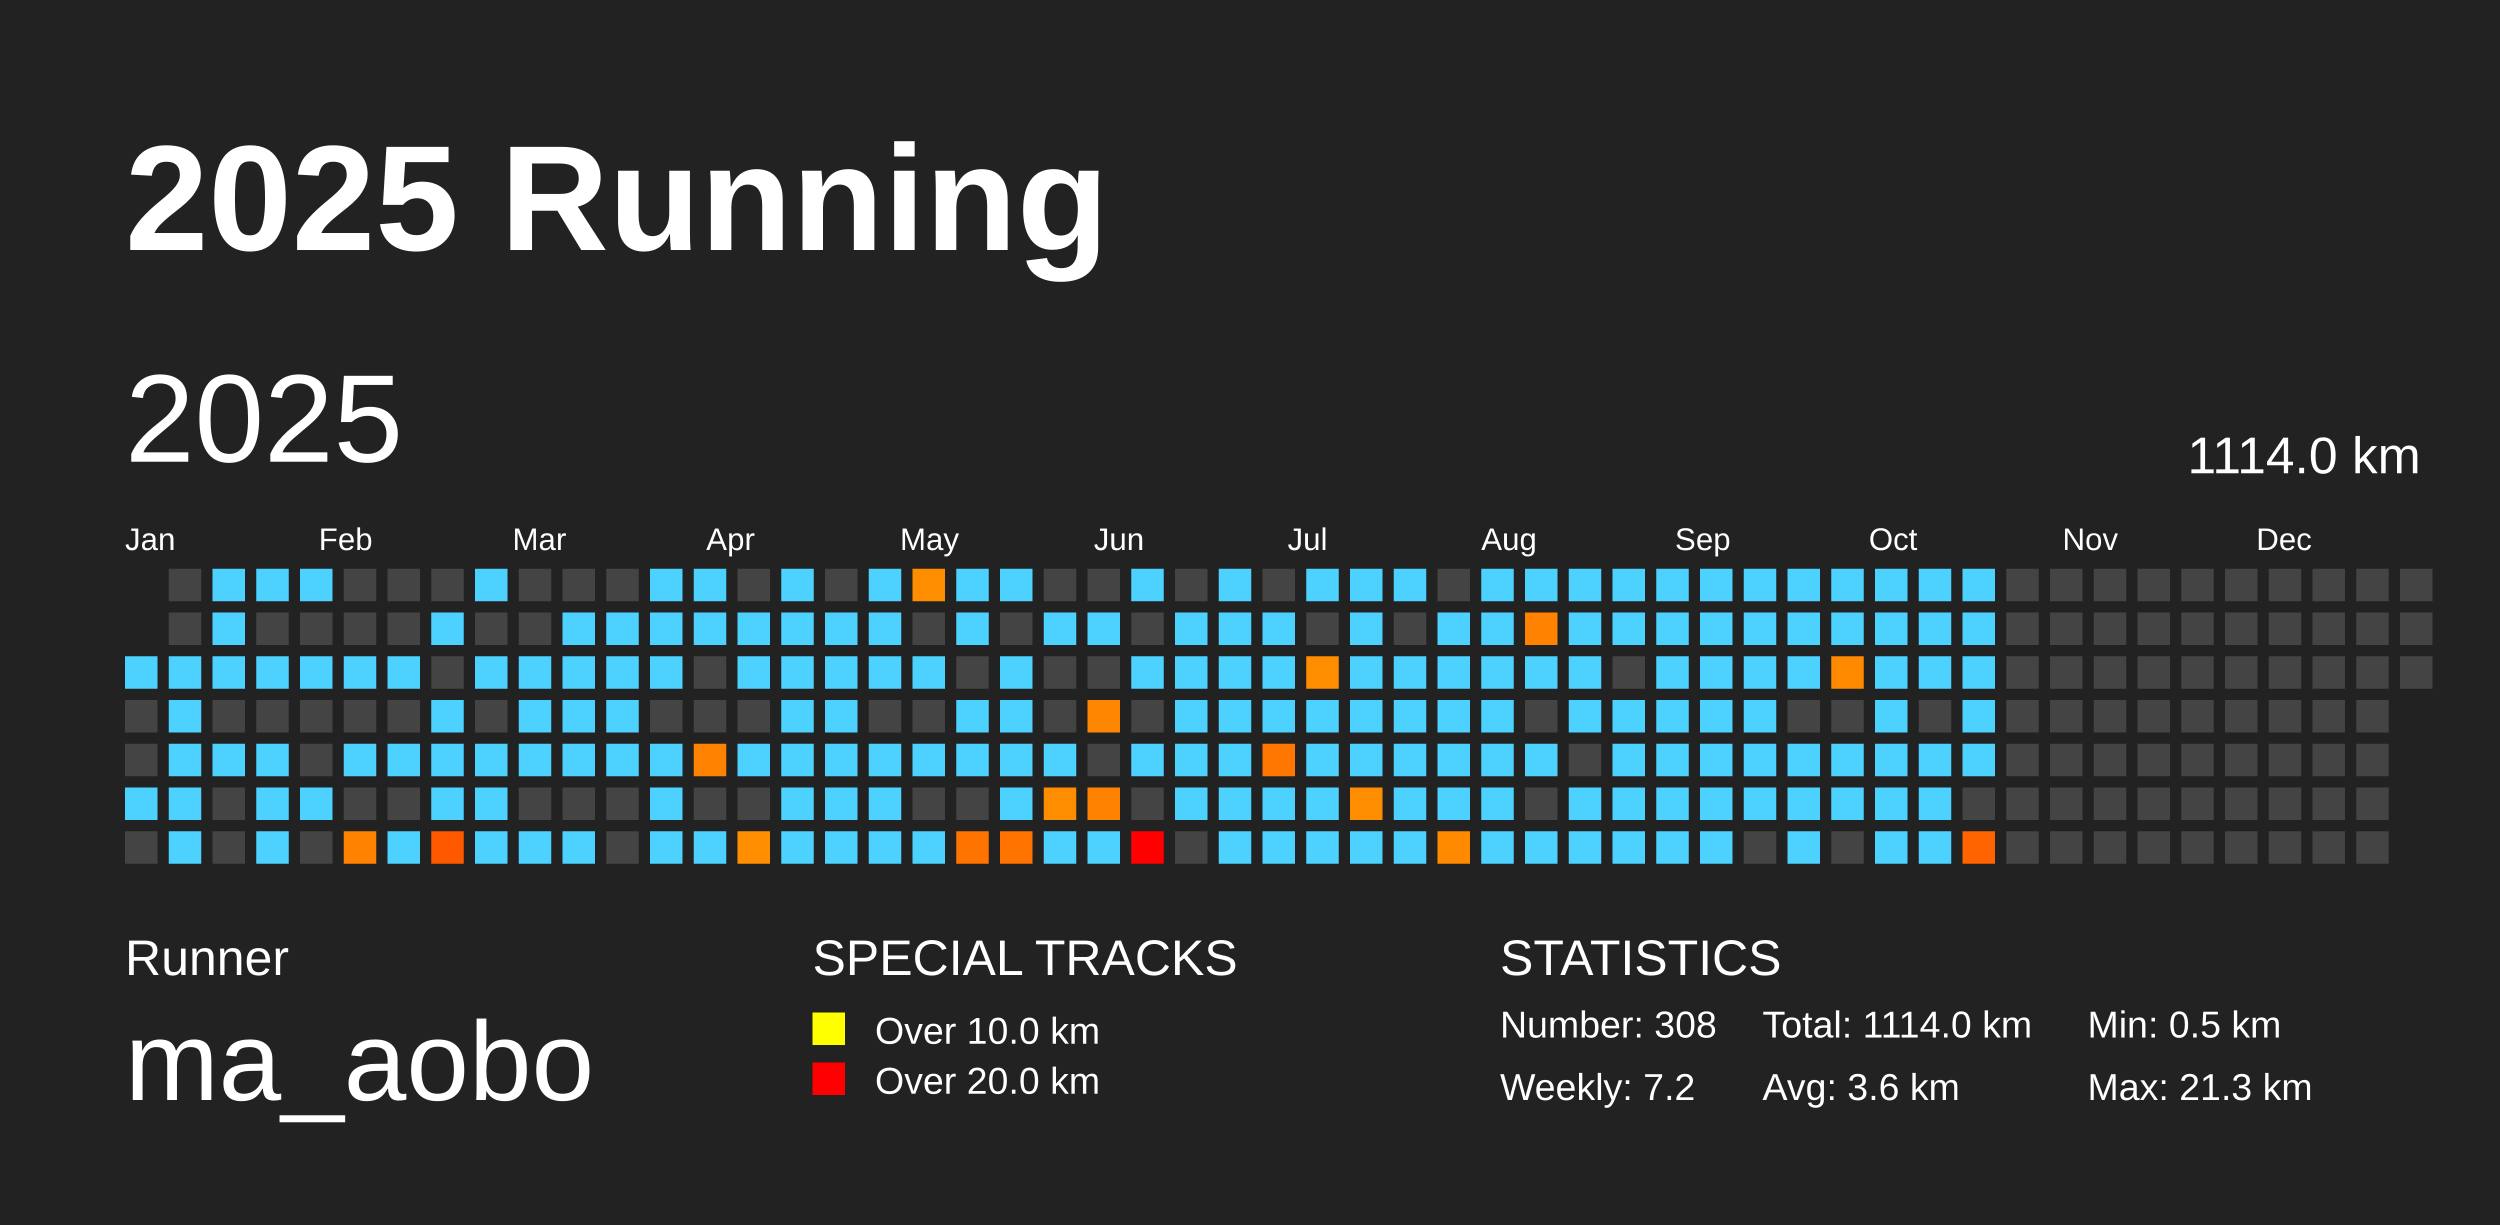
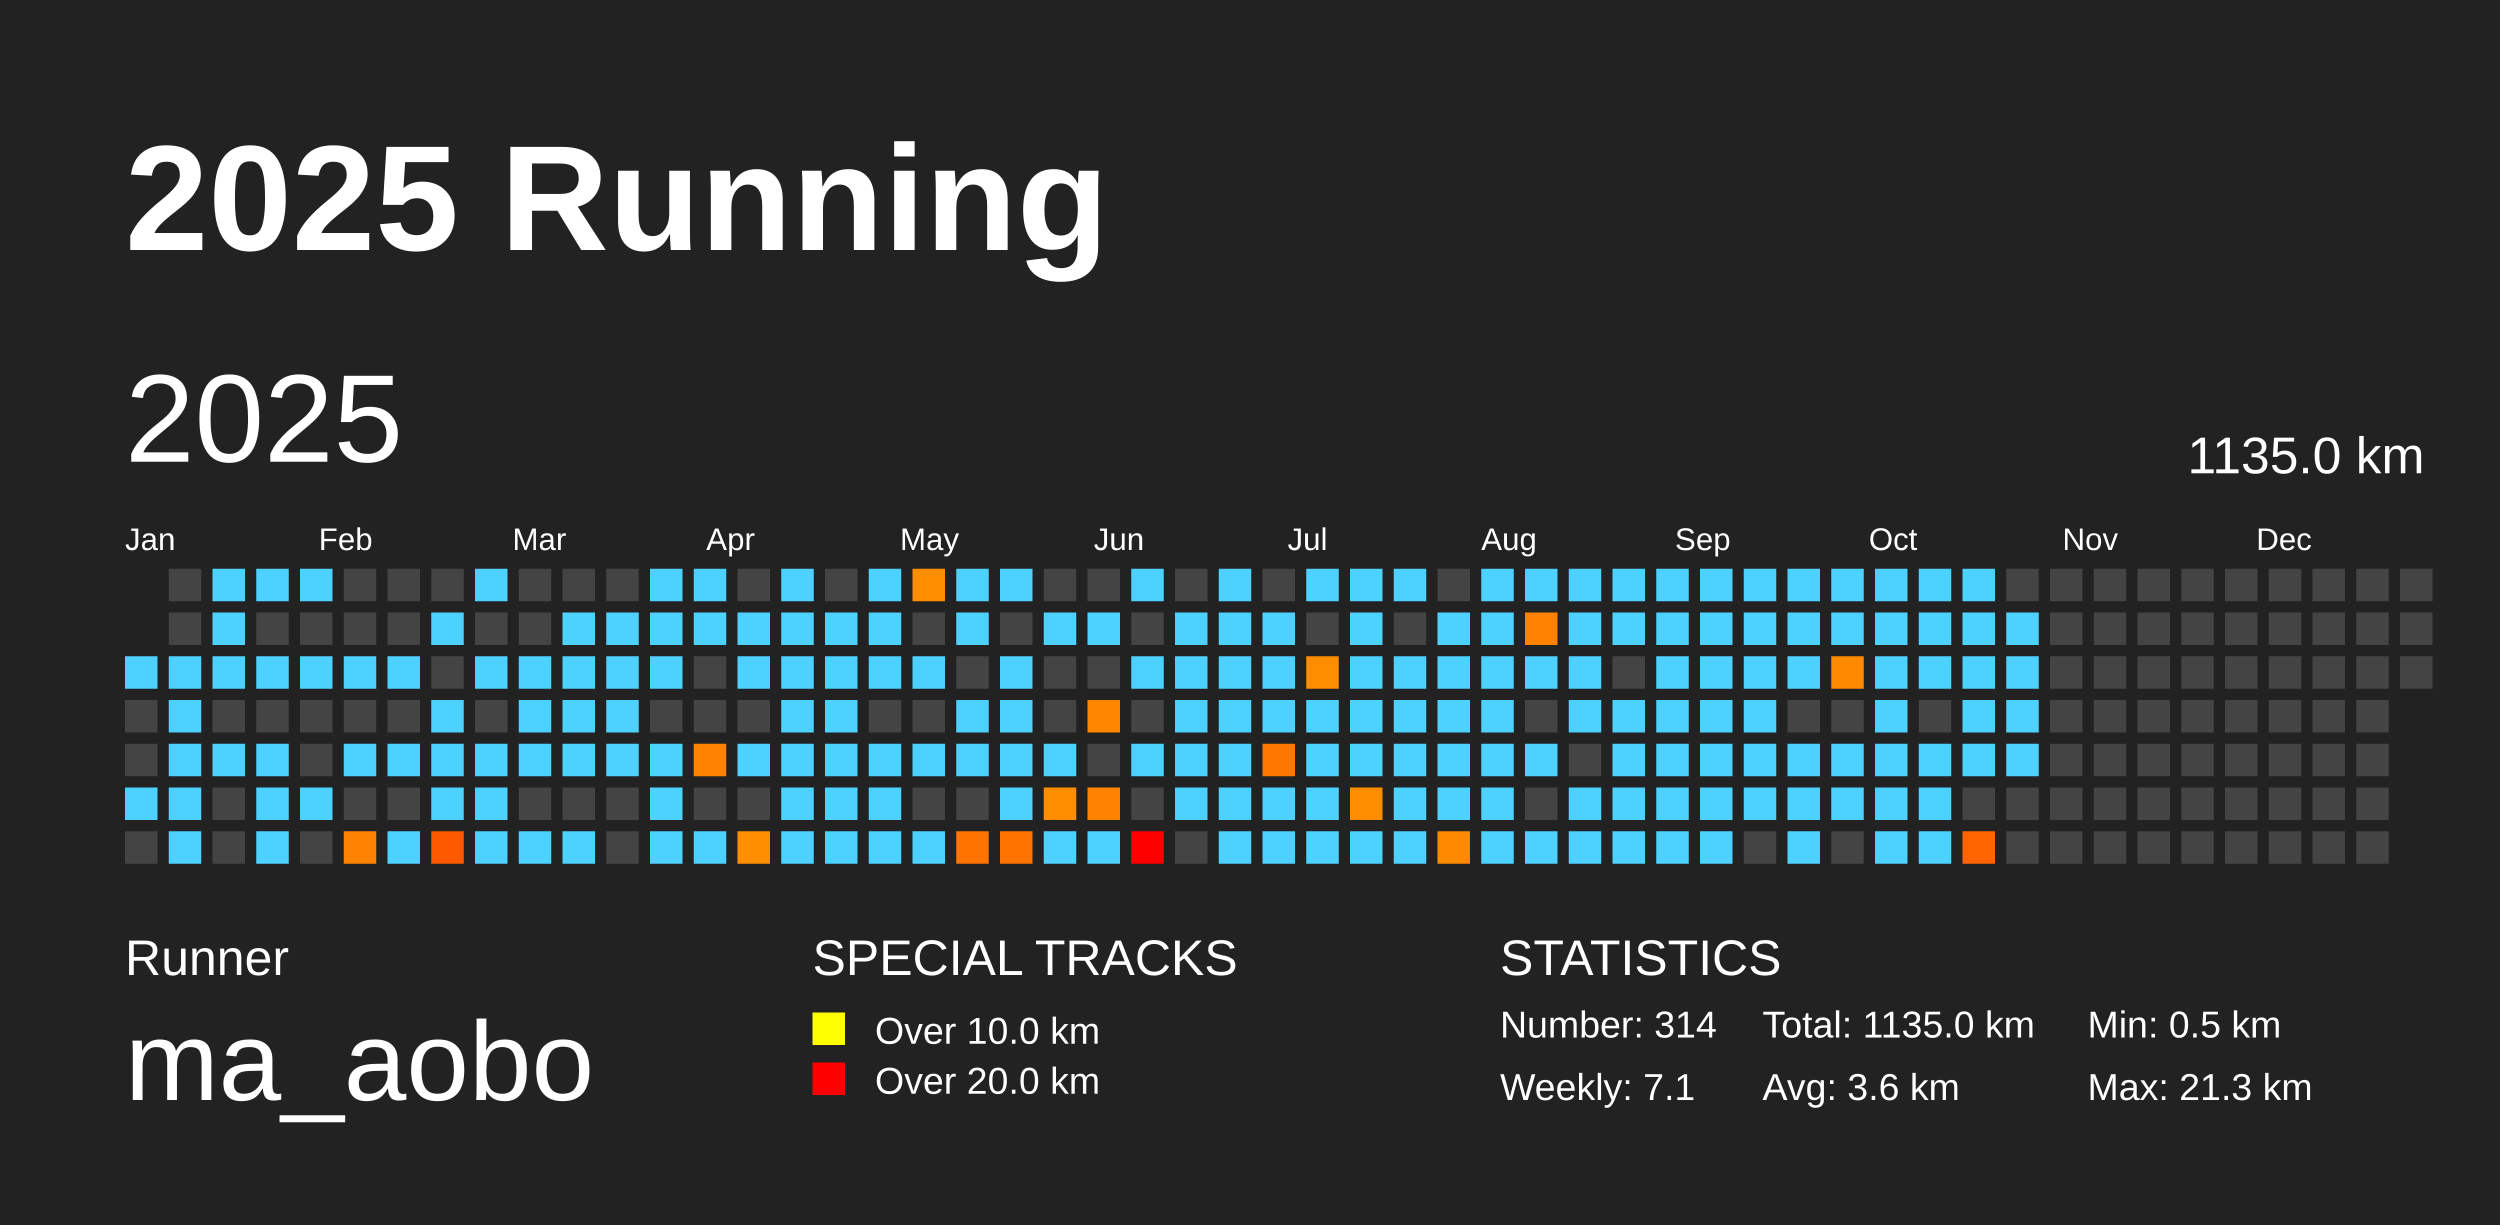
<svg xmlns="http://www.w3.org/2000/svg" baseProfile="full" height="98mm" version="1.1" viewBox="0,0,200,98" width="200mm">
  <defs />
  <rect fill="#222222" height="98" width="200" x="0" y="0" />
  <text fill="#FFFFFF" style="font-size:12px; font-family:Arial; font-weight:bold;" x="10" y="20">2025 Running</text>
  <text fill="#FFFFFF" style="font-size:4px; font-family:Arial" x="10" y="78">Runner</text>
  <text fill="#FFFFFF" style="font-size:9px; font-family:Arial" x="10" y="88">ma_aobo</text>
  <text fill="#FFFFFF" style="font-size:4px; font-family:Arial" x="65" y="78">SPECIAL TRACKS</text>
  <rect fill="yellow" height="2.6" width="2.6" x="65" y="81" />
  <text fill="#FFFFFF" style="font-size:3px; font-family:Arial" x="70" y="83.5">Over 10.0 km</text>
  <rect fill="red" height="2.6" width="2.6" x="65" y="85" />
  <text fill="#FFFFFF" style="font-size:3px; font-family:Arial" x="70" y="87.5">Over 20.0 km</text>
  <text fill="#FFFFFF" style="font-size:4px; font-family:Arial" x="120" y="78">STATISTICS</text>
-   <text fill="#FFFFFF" style="font-size:3px; font-family:Arial" x="120" y="83">Number: 308</text>
-   <text fill="#FFFFFF" style="font-size:3px; font-family:Arial" x="120" y="88">Weekly: 7.2</text>
-   <text fill="#FFFFFF" style="font-size:3px; font-family:Arial" x="141" y="83">Total: 1114.0 km</text>
+   <text fill="#FFFFFF" style="font-size:3px; font-family:Arial" x="120" y="83">Number: 314</text>
+   <text fill="#FFFFFF" style="font-size:3px; font-family:Arial" x="120" y="88">Weekly: 7.1</text>
+   <text fill="#FFFFFF" style="font-size:3px; font-family:Arial" x="141" y="83">Total: 1135.0 km</text>
  <text fill="#FFFFFF" style="font-size:3px; font-family:Arial" x="141" y="88">Avg: 3.6 km</text>
  <text fill="#FFFFFF" style="font-size:3px; font-family:Arial" x="167" y="83">Min: 0.5 km</text>
  <text fill="#FFFFFF" style="font-size:3px; font-family:Arial" x="167" y="88">Max: 21.3 km</text>
  <text dominant-baseline="hanging" fill="#FFFFFF" style="font-size:10.0px; font-family:Arial;" x="10" y="30">2025</text>
-   <text dominant-baseline="hanging" fill="#FFFFFF" style="font-size:4.125px; font-family:Arial;" x="175" y="35">1114.0 km</text>
+   <text dominant-baseline="hanging" fill="#FFFFFF" style="font-size:4.125px; font-family:Arial;" x="175" y="35">1135.0 km</text>
  <text fill="#FFFFFF" style="font-size:2.5px; font-family:Arial" x="10.0" y="44">Jan</text>
  <text fill="#FFFFFF" style="font-size:2.5px; font-family:Arial" x="25.5" y="44">Feb</text>
  <text fill="#FFFFFF" style="font-size:2.5px; font-family:Arial" x="41.0" y="44">Mar</text>
  <text fill="#FFFFFF" style="font-size:2.5px; font-family:Arial" x="56.5" y="44">Apr</text>
  <text fill="#FFFFFF" style="font-size:2.5px; font-family:Arial" x="72.0" y="44">May</text>
  <text fill="#FFFFFF" style="font-size:2.5px; font-family:Arial" x="87.5" y="44">Jun</text>
  <text fill="#FFFFFF" style="font-size:2.5px; font-family:Arial" x="103.0" y="44">Jul</text>
  <text fill="#FFFFFF" style="font-size:2.5px; font-family:Arial" x="118.5" y="44">Aug</text>
  <text fill="#FFFFFF" style="font-size:2.5px; font-family:Arial" x="134.0" y="44">Sep</text>
  <text fill="#FFFFFF" style="font-size:2.5px; font-family:Arial" x="149.5" y="44">Oct</text>
  <text fill="#FFFFFF" style="font-size:2.5px; font-family:Arial" x="165.0" y="44">Nov</text>
  <text fill="#FFFFFF" style="font-size:2.5px; font-family:Arial" x="180.5" y="44">Dec</text>
  <rect fill="#4dd2ff" height="2.6" width="2.6" x="10.0" y="52.5" />
  <rect fill="#444444" height="2.6" width="2.6" x="10.0" y="56.0" />
  <rect fill="#444444" height="2.6" width="2.6" x="10.0" y="59.5" />
  <rect fill="#4dd2ff" height="2.6" width="2.6" x="10.0" y="63.0" />
  <rect fill="#444444" height="2.6" width="2.6" x="10.0" y="66.5" />
  <rect fill="#444444" height="2.6" width="2.6" x="13.5" y="45.5" />
  <rect fill="#444444" height="2.6" width="2.6" x="13.5" y="49.0" />
  <rect fill="#4dd2ff" height="2.6" width="2.6" x="13.5" y="52.5" />
  <rect fill="#4dd2ff" height="2.6" width="2.6" x="13.5" y="56.0" />
  <rect fill="#4dd2ff" height="2.6" width="2.6" x="13.5" y="59.5" />
  <rect fill="#4dd2ff" height="2.6" width="2.6" x="13.5" y="63.0" />
  <rect fill="#4dd2ff" height="2.6" width="2.6" x="13.5" y="66.5" />
  <rect fill="#4dd2ff" height="2.6" width="2.6" x="17.0" y="45.5" />
  <rect fill="#4dd2ff" height="2.6" width="2.6" x="17.0" y="49.0" />
  <rect fill="#4dd2ff" height="2.6" width="2.6" x="17.0" y="52.5" />
  <rect fill="#444444" height="2.6" width="2.6" x="17.0" y="56.0" />
  <rect fill="#4dd2ff" height="2.6" width="2.6" x="17.0" y="59.5" />
  <rect fill="#444444" height="2.6" width="2.6" x="17.0" y="63.0" />
  <rect fill="#444444" height="2.6" width="2.6" x="17.0" y="66.5" />
  <rect fill="#4dd2ff" height="2.6" width="2.6" x="20.5" y="45.5" />
  <rect fill="#444444" height="2.6" width="2.6" x="20.5" y="49.0" />
  <rect fill="#4dd2ff" height="2.6" width="2.6" x="20.5" y="52.5" />
  <rect fill="#444444" height="2.6" width="2.6" x="20.5" y="56.0" />
  <rect fill="#4dd2ff" height="2.6" width="2.6" x="20.5" y="59.5" />
  <rect fill="#4dd2ff" height="2.6" width="2.6" x="20.5" y="63.0" />
  <rect fill="#4dd2ff" height="2.6" width="2.6" x="20.5" y="66.5" />
  <rect fill="#4dd2ff" height="2.6" width="2.6" x="24.0" y="45.5" />
  <rect fill="#444444" height="2.6" width="2.6" x="24.0" y="49.0" />
  <rect fill="#4dd2ff" height="2.6" width="2.6" x="24.0" y="52.5" />
  <rect fill="#444444" height="2.6" width="2.6" x="24.0" y="56.0" />
  <rect fill="#444444" height="2.6" width="2.6" x="24.0" y="59.5" />
  <rect fill="#4dd2ff" height="2.6" width="2.6" x="24.0" y="63.0" />
  <rect fill="#444444" height="2.6" width="2.6" x="24.0" y="66.5" />
  <rect fill="#444444" height="2.6" width="2.6" x="27.5" y="45.5" />
  <rect fill="#444444" height="2.6" width="2.6" x="27.5" y="49.0" />
  <rect fill="#4dd2ff" height="2.6" width="2.6" x="27.5" y="52.5" />
  <rect fill="#444444" height="2.6" width="2.6" x="27.5" y="56.0" />
  <rect fill="#4dd2ff" height="2.6" width="2.6" x="27.5" y="59.5" />
  <rect fill="#444444" height="2.6" width="2.6" x="27.5" y="63.0" />
  <rect fill="#ff8300" height="2.6" width="2.6" x="27.5" y="66.5" />
  <rect fill="#444444" height="2.6" width="2.6" x="31.0" y="45.5" />
  <rect fill="#444444" height="2.6" width="2.6" x="31.0" y="49.0" />
  <rect fill="#4dd2ff" height="2.6" width="2.6" x="31.0" y="52.5" />
  <rect fill="#444444" height="2.6" width="2.6" x="31.0" y="56.0" />
  <rect fill="#4dd2ff" height="2.6" width="2.6" x="31.0" y="59.5" />
  <rect fill="#444444" height="2.6" width="2.6" x="31.0" y="63.0" />
  <rect fill="#4dd2ff" height="2.6" width="2.6" x="31.0" y="66.5" />
  <rect fill="#444444" height="2.6" width="2.6" x="34.5" y="45.5" />
  <rect fill="#4dd2ff" height="2.6" width="2.6" x="34.5" y="49.0" />
  <rect fill="#444444" height="2.6" width="2.6" x="34.5" y="52.5" />
  <rect fill="#4dd2ff" height="2.6" width="2.6" x="34.5" y="56.0" />
  <rect fill="#4dd2ff" height="2.6" width="2.6" x="34.5" y="59.5" />
  <rect fill="#4dd2ff" height="2.6" width="2.6" x="34.5" y="63.0" />
  <rect fill="#ff5900" height="2.6" width="2.6" x="34.5" y="66.5" />
  <rect fill="#4dd2ff" height="2.6" width="2.6" x="38.0" y="45.5" />
  <rect fill="#444444" height="2.6" width="2.6" x="38.0" y="49.0" />
  <rect fill="#4dd2ff" height="2.6" width="2.6" x="38.0" y="52.5" />
  <rect fill="#444444" height="2.6" width="2.6" x="38.0" y="56.0" />
  <rect fill="#4dd2ff" height="2.6" width="2.6" x="38.0" y="59.5" />
  <rect fill="#4dd2ff" height="2.6" width="2.6" x="38.0" y="63.0" />
  <rect fill="#4dd2ff" height="2.6" width="2.6" x="38.0" y="66.5" />
  <rect fill="#444444" height="2.6" width="2.6" x="41.5" y="45.5" />
  <rect fill="#444444" height="2.6" width="2.6" x="41.5" y="49.0" />
  <rect fill="#4dd2ff" height="2.6" width="2.6" x="41.5" y="52.5" />
  <rect fill="#4dd2ff" height="2.6" width="2.6" x="41.5" y="56.0" />
  <rect fill="#4dd2ff" height="2.6" width="2.6" x="41.5" y="59.5" />
  <rect fill="#444444" height="2.6" width="2.6" x="41.5" y="63.0" />
  <rect fill="#4dd2ff" height="2.6" width="2.6" x="41.5" y="66.5" />
  <rect fill="#444444" height="2.6" width="2.6" x="45.0" y="45.5" />
  <rect fill="#4dd2ff" height="2.6" width="2.6" x="45.0" y="49.0" />
  <rect fill="#4dd2ff" height="2.6" width="2.6" x="45.0" y="52.5" />
  <rect fill="#4dd2ff" height="2.6" width="2.6" x="45.0" y="56.0" />
  <rect fill="#4dd2ff" height="2.6" width="2.6" x="45.0" y="59.5" />
  <rect fill="#444444" height="2.6" width="2.6" x="45.0" y="63.0" />
  <rect fill="#4dd2ff" height="2.6" width="2.6" x="45.0" y="66.5" />
  <rect fill="#444444" height="2.6" width="2.6" x="48.5" y="45.5" />
  <rect fill="#4dd2ff" height="2.6" width="2.6" x="48.5" y="49.0" />
  <rect fill="#4dd2ff" height="2.6" width="2.6" x="48.5" y="52.5" />
  <rect fill="#4dd2ff" height="2.6" width="2.6" x="48.5" y="56.0" />
  <rect fill="#4dd2ff" height="2.6" width="2.6" x="48.5" y="59.5" />
  <rect fill="#444444" height="2.6" width="2.6" x="48.5" y="63.0" />
  <rect fill="#444444" height="2.6" width="2.6" x="48.5" y="66.5" />
  <rect fill="#4dd2ff" height="2.6" width="2.6" x="52.0" y="45.5" />
  <rect fill="#4dd2ff" height="2.6" width="2.6" x="52.0" y="49.0" />
  <rect fill="#4dd2ff" height="2.6" width="2.6" x="52.0" y="52.5" />
  <rect fill="#444444" height="2.6" width="2.6" x="52.0" y="56.0" />
  <rect fill="#4dd2ff" height="2.6" width="2.6" x="52.0" y="59.5" />
  <rect fill="#4dd2ff" height="2.6" width="2.6" x="52.0" y="63.0" />
  <rect fill="#4dd2ff" height="2.6" width="2.6" x="52.0" y="66.5" />
  <rect fill="#4dd2ff" height="2.6" width="2.6" x="55.5" y="45.5" />
  <rect fill="#4dd2ff" height="2.6" width="2.6" x="55.5" y="49.0" />
  <rect fill="#444444" height="2.6" width="2.6" x="55.5" y="52.5" />
  <rect fill="#444444" height="2.6" width="2.6" x="55.5" y="56.0" />
  <rect fill="#ff8200" height="2.6" width="2.6" x="55.5" y="59.5" />
  <rect fill="#444444" height="2.6" width="2.6" x="55.5" y="63.0" />
  <rect fill="#4dd2ff" height="2.6" width="2.6" x="55.5" y="66.5" />
  <rect fill="#444444" height="2.6" width="2.6" x="59.0" y="45.5" />
  <rect fill="#4dd2ff" height="2.6" width="2.6" x="59.0" y="49.0" />
  <rect fill="#4dd2ff" height="2.6" width="2.6" x="59.0" y="52.5" />
  <rect fill="#444444" height="2.6" width="2.6" x="59.0" y="56.0" />
  <rect fill="#4dd2ff" height="2.6" width="2.6" x="59.0" y="59.5" />
  <rect fill="#444444" height="2.6" width="2.6" x="59.0" y="63.0" />
  <rect fill="#ff8f00" height="2.6" width="2.6" x="59.0" y="66.5" />
  <rect fill="#4dd2ff" height="2.6" width="2.6" x="62.5" y="45.5" />
  <rect fill="#4dd2ff" height="2.6" width="2.6" x="62.5" y="49.0" />
  <rect fill="#4dd2ff" height="2.6" width="2.6" x="62.5" y="52.5" />
  <rect fill="#4dd2ff" height="2.6" width="2.6" x="62.5" y="56.0" />
  <rect fill="#4dd2ff" height="2.6" width="2.6" x="62.5" y="59.5" />
  <rect fill="#4dd2ff" height="2.6" width="2.6" x="62.5" y="63.0" />
  <rect fill="#4dd2ff" height="2.6" width="2.6" x="62.5" y="66.5" />
  <rect fill="#444444" height="2.6" width="2.6" x="66.0" y="45.5" />
  <rect fill="#4dd2ff" height="2.6" width="2.6" x="66.0" y="49.0" />
  <rect fill="#4dd2ff" height="2.6" width="2.6" x="66.0" y="52.5" />
  <rect fill="#4dd2ff" height="2.6" width="2.6" x="66.0" y="56.0" />
  <rect fill="#4dd2ff" height="2.6" width="2.6" x="66.0" y="59.5" />
  <rect fill="#4dd2ff" height="2.6" width="2.6" x="66.0" y="63.0" />
  <rect fill="#4dd2ff" height="2.6" width="2.6" x="66.0" y="66.5" />
  <rect fill="#4dd2ff" height="2.6" width="2.6" x="69.5" y="45.5" />
  <rect fill="#4dd2ff" height="2.6" width="2.6" x="69.5" y="49.0" />
  <rect fill="#4dd2ff" height="2.6" width="2.6" x="69.5" y="52.5" />
  <rect fill="#444444" height="2.6" width="2.6" x="69.5" y="56.0" />
  <rect fill="#4dd2ff" height="2.6" width="2.6" x="69.5" y="59.5" />
  <rect fill="#4dd2ff" height="2.6" width="2.6" x="69.5" y="63.0" />
  <rect fill="#4dd2ff" height="2.6" width="2.6" x="69.5" y="66.5" />
  <rect fill="#ff8d00" height="2.6" width="2.6" x="73.0" y="45.5" />
  <rect fill="#444444" height="2.6" width="2.6" x="73.0" y="49.0" />
  <rect fill="#4dd2ff" height="2.6" width="2.6" x="73.0" y="52.5" />
  <rect fill="#444444" height="2.6" width="2.6" x="73.0" y="56.0" />
  <rect fill="#4dd2ff" height="2.6" width="2.6" x="73.0" y="59.5" />
  <rect fill="#444444" height="2.6" width="2.6" x="73.0" y="63.0" />
  <rect fill="#4dd2ff" height="2.6" width="2.6" x="73.0" y="66.5" />
  <rect fill="#4dd2ff" height="2.6" width="2.6" x="76.5" y="45.5" />
  <rect fill="#4dd2ff" height="2.6" width="2.6" x="76.5" y="49.0" />
  <rect fill="#444444" height="2.6" width="2.6" x="76.5" y="52.5" />
  <rect fill="#4dd2ff" height="2.6" width="2.6" x="76.5" y="56.0" />
  <rect fill="#4dd2ff" height="2.6" width="2.6" x="76.5" y="59.5" />
  <rect fill="#444444" height="2.6" width="2.6" x="76.5" y="63.0" />
  <rect fill="#ff7400" height="2.6" width="2.6" x="76.5" y="66.5" />
  <rect fill="#4dd2ff" height="2.6" width="2.6" x="80.0" y="45.5" />
  <rect fill="#444444" height="2.6" width="2.6" x="80.0" y="49.0" />
  <rect fill="#4dd2ff" height="2.6" width="2.6" x="80.0" y="52.5" />
  <rect fill="#4dd2ff" height="2.6" width="2.6" x="80.0" y="56.0" />
  <rect fill="#4dd2ff" height="2.6" width="2.6" x="80.0" y="59.5" />
  <rect fill="#4dd2ff" height="2.6" width="2.6" x="80.0" y="63.0" />
  <rect fill="#ff7400" height="2.6" width="2.6" x="80.0" y="66.5" />
  <rect fill="#444444" height="2.6" width="2.6" x="83.5" y="45.5" />
  <rect fill="#4dd2ff" height="2.6" width="2.6" x="83.5" y="49.0" />
  <rect fill="#444444" height="2.6" width="2.6" x="83.5" y="52.5" />
  <rect fill="#444444" height="2.6" width="2.6" x="83.5" y="56.0" />
  <rect fill="#4dd2ff" height="2.6" width="2.6" x="83.5" y="59.5" />
  <rect fill="#ff8d00" height="2.6" width="2.6" x="83.5" y="63.0" />
  <rect fill="#4dd2ff" height="2.6" width="2.6" x="83.5" y="66.5" />
  <rect fill="#444444" height="2.6" width="2.6" x="87.0" y="45.5" />
  <rect fill="#4dd2ff" height="2.6" width="2.6" x="87.0" y="49.0" />
  <rect fill="#444444" height="2.6" width="2.6" x="87.0" y="52.5" />
  <rect fill="#ff8600" height="2.6" width="2.6" x="87.0" y="56.0" />
  <rect fill="#444444" height="2.6" width="2.6" x="87.0" y="59.5" />
  <rect fill="#ff8300" height="2.6" width="2.6" x="87.0" y="63.0" />
  <rect fill="#4dd2ff" height="2.6" width="2.6" x="87.0" y="66.5" />
  <rect fill="#4dd2ff" height="2.6" width="2.6" x="90.5" y="45.5" />
  <rect fill="#444444" height="2.6" width="2.6" x="90.5" y="49.0" />
  <rect fill="#4dd2ff" height="2.6" width="2.6" x="90.5" y="52.5" />
  <rect fill="#444444" height="2.6" width="2.6" x="90.5" y="56.0" />
  <rect fill="#4dd2ff" height="2.6" width="2.6" x="90.5" y="59.5" />
  <rect fill="#444444" height="2.6" width="2.6" x="90.5" y="63.0" />
  <rect fill="red" height="2.6" width="2.6" x="90.5" y="66.5" />
  <rect fill="#444444" height="2.6" width="2.6" x="94.0" y="45.5" />
  <rect fill="#4dd2ff" height="2.6" width="2.6" x="94.0" y="49.0" />
  <rect fill="#4dd2ff" height="2.6" width="2.6" x="94.0" y="52.5" />
  <rect fill="#4dd2ff" height="2.6" width="2.6" x="94.0" y="56.0" />
  <rect fill="#4dd2ff" height="2.6" width="2.6" x="94.0" y="59.5" />
  <rect fill="#4dd2ff" height="2.6" width="2.6" x="94.0" y="63.0" />
  <rect fill="#444444" height="2.6" width="2.6" x="94.0" y="66.5" />
  <rect fill="#4dd2ff" height="2.6" width="2.6" x="97.5" y="45.5" />
  <rect fill="#4dd2ff" height="2.6" width="2.6" x="97.5" y="49.0" />
  <rect fill="#4dd2ff" height="2.6" width="2.6" x="97.5" y="52.5" />
  <rect fill="#4dd2ff" height="2.6" width="2.6" x="97.5" y="56.0" />
  <rect fill="#4dd2ff" height="2.6" width="2.6" x="97.5" y="59.5" />
  <rect fill="#4dd2ff" height="2.6" width="2.6" x="97.5" y="63.0" />
  <rect fill="#4dd2ff" height="2.6" width="2.6" x="97.5" y="66.5" />
  <rect fill="#444444" height="2.6" width="2.6" x="101.0" y="45.5" />
  <rect fill="#4dd2ff" height="2.6" width="2.6" x="101.0" y="49.0" />
  <rect fill="#4dd2ff" height="2.6" width="2.6" x="101.0" y="52.5" />
  <rect fill="#4dd2ff" height="2.6" width="2.6" x="101.0" y="56.0" />
  <rect fill="#ff7700" height="2.6" width="2.6" x="101.0" y="59.5" />
  <rect fill="#4dd2ff" height="2.6" width="2.6" x="101.0" y="63.0" />
  <rect fill="#4dd2ff" height="2.6" width="2.6" x="101.0" y="66.5" />
  <rect fill="#4dd2ff" height="2.6" width="2.6" x="104.5" y="45.5" />
  <rect fill="#444444" height="2.6" width="2.6" x="104.5" y="49.0" />
  <rect fill="#ff8d00" height="2.6" width="2.6" x="104.5" y="52.5" />
  <rect fill="#4dd2ff" height="2.6" width="2.6" x="104.5" y="56.0" />
  <rect fill="#4dd2ff" height="2.6" width="2.6" x="104.5" y="59.5" />
  <rect fill="#4dd2ff" height="2.6" width="2.6" x="104.5" y="63.0" />
  <rect fill="#4dd2ff" height="2.6" width="2.6" x="104.5" y="66.5" />
  <rect fill="#4dd2ff" height="2.6" width="2.6" x="108.0" y="45.5" />
  <rect fill="#4dd2ff" height="2.6" width="2.6" x="108.0" y="49.0" />
  <rect fill="#4dd2ff" height="2.6" width="2.6" x="108.0" y="52.5" />
  <rect fill="#4dd2ff" height="2.6" width="2.6" x="108.0" y="56.0" />
  <rect fill="#4dd2ff" height="2.6" width="2.6" x="108.0" y="59.5" />
  <rect fill="#ff8d00" height="2.6" width="2.6" x="108.0" y="63.0" />
  <rect fill="#4dd2ff" height="2.6" width="2.6" x="108.0" y="66.5" />
  <rect fill="#4dd2ff" height="2.6" width="2.6" x="111.5" y="45.5" />
  <rect fill="#444444" height="2.6" width="2.6" x="111.5" y="49.0" />
  <rect fill="#4dd2ff" height="2.6" width="2.6" x="111.5" y="52.5" />
  <rect fill="#4dd2ff" height="2.6" width="2.6" x="111.5" y="56.0" />
  <rect fill="#4dd2ff" height="2.6" width="2.6" x="111.5" y="59.5" />
  <rect fill="#4dd2ff" height="2.6" width="2.6" x="111.5" y="63.0" />
  <rect fill="#4dd2ff" height="2.6" width="2.6" x="111.5" y="66.5" />
  <rect fill="#444444" height="2.6" width="2.6" x="115.0" y="45.5" />
  <rect fill="#4dd2ff" height="2.6" width="2.6" x="115.0" y="49.0" />
  <rect fill="#4dd2ff" height="2.6" width="2.6" x="115.0" y="52.5" />
  <rect fill="#4dd2ff" height="2.6" width="2.6" x="115.0" y="56.0" />
  <rect fill="#4dd2ff" height="2.6" width="2.6" x="115.0" y="59.5" />
  <rect fill="#4dd2ff" height="2.6" width="2.6" x="115.0" y="63.0" />
  <rect fill="#ff8a00" height="2.6" width="2.6" x="115.0" y="66.5" />
  <rect fill="#4dd2ff" height="2.6" width="2.6" x="118.5" y="45.5" />
  <rect fill="#4dd2ff" height="2.6" width="2.6" x="118.5" y="49.0" />
  <rect fill="#4dd2ff" height="2.6" width="2.6" x="118.5" y="52.5" />
  <rect fill="#4dd2ff" height="2.6" width="2.6" x="118.5" y="56.0" />
  <rect fill="#4dd2ff" height="2.6" width="2.6" x="118.5" y="59.5" />
  <rect fill="#4dd2ff" height="2.6" width="2.6" x="118.5" y="63.0" />
  <rect fill="#4dd2ff" height="2.6" width="2.6" x="118.5" y="66.5" />
  <rect fill="#4dd2ff" height="2.6" width="2.6" x="122.0" y="45.5" />
  <rect fill="#ff8200" height="2.6" width="2.6" x="122.0" y="49.0" />
  <rect fill="#4dd2ff" height="2.6" width="2.6" x="122.0" y="52.5" />
  <rect fill="#444444" height="2.6" width="2.6" x="122.0" y="56.0" />
  <rect fill="#4dd2ff" height="2.6" width="2.6" x="122.0" y="59.5" />
  <rect fill="#444444" height="2.6" width="2.6" x="122.0" y="63.0" />
  <rect fill="#4dd2ff" height="2.6" width="2.6" x="122.0" y="66.5" />
  <rect fill="#4dd2ff" height="2.6" width="2.6" x="125.5" y="45.5" />
  <rect fill="#4dd2ff" height="2.6" width="2.6" x="125.5" y="49.0" />
  <rect fill="#4dd2ff" height="2.6" width="2.6" x="125.5" y="52.5" />
  <rect fill="#4dd2ff" height="2.6" width="2.6" x="125.5" y="56.0" />
  <rect fill="#444444" height="2.6" width="2.6" x="125.5" y="59.5" />
  <rect fill="#4dd2ff" height="2.6" width="2.6" x="125.5" y="63.0" />
  <rect fill="#4dd2ff" height="2.6" width="2.6" x="125.5" y="66.5" />
  <rect fill="#4dd2ff" height="2.6" width="2.6" x="129.0" y="45.5" />
  <rect fill="#4dd2ff" height="2.6" width="2.6" x="129.0" y="49.0" />
  <rect fill="#444444" height="2.6" width="2.6" x="129.0" y="52.5" />
  <rect fill="#4dd2ff" height="2.6" width="2.6" x="129.0" y="56.0" />
  <rect fill="#4dd2ff" height="2.6" width="2.6" x="129.0" y="59.5" />
  <rect fill="#4dd2ff" height="2.6" width="2.6" x="129.0" y="63.0" />
  <rect fill="#4dd2ff" height="2.6" width="2.6" x="129.0" y="66.5" />
  <rect fill="#4dd2ff" height="2.6" width="2.6" x="132.5" y="45.5" />
  <rect fill="#4dd2ff" height="2.6" width="2.6" x="132.5" y="49.0" />
  <rect fill="#4dd2ff" height="2.6" width="2.6" x="132.5" y="52.5" />
  <rect fill="#4dd2ff" height="2.6" width="2.6" x="132.5" y="56.0" />
  <rect fill="#4dd2ff" height="2.6" width="2.6" x="132.5" y="59.5" />
  <rect fill="#4dd2ff" height="2.6" width="2.6" x="132.5" y="63.0" />
  <rect fill="#4dd2ff" height="2.6" width="2.6" x="132.5" y="66.5" />
  <rect fill="#4dd2ff" height="2.6" width="2.6" x="136.0" y="45.5" />
  <rect fill="#4dd2ff" height="2.6" width="2.6" x="136.0" y="49.0" />
  <rect fill="#4dd2ff" height="2.6" width="2.6" x="136.0" y="52.5" />
  <rect fill="#4dd2ff" height="2.6" width="2.6" x="136.0" y="56.0" />
  <rect fill="#4dd2ff" height="2.6" width="2.6" x="136.0" y="59.5" />
  <rect fill="#4dd2ff" height="2.6" width="2.6" x="136.0" y="63.0" />
  <rect fill="#4dd2ff" height="2.6" width="2.6" x="136.0" y="66.5" />
  <rect fill="#4dd2ff" height="2.6" width="2.6" x="139.5" y="45.5" />
  <rect fill="#4dd2ff" height="2.6" width="2.6" x="139.5" y="49.0" />
  <rect fill="#4dd2ff" height="2.6" width="2.6" x="139.5" y="52.5" />
  <rect fill="#4dd2ff" height="2.6" width="2.6" x="139.5" y="56.0" />
  <rect fill="#4dd2ff" height="2.6" width="2.6" x="139.5" y="59.5" />
  <rect fill="#4dd2ff" height="2.6" width="2.6" x="139.5" y="63.0" />
  <rect fill="#444444" height="2.6" width="2.6" x="139.5" y="66.5" />
  <rect fill="#4dd2ff" height="2.6" width="2.6" x="143.0" y="45.5" />
  <rect fill="#4dd2ff" height="2.6" width="2.6" x="143.0" y="49.0" />
  <rect fill="#4dd2ff" height="2.6" width="2.6" x="143.0" y="52.5" />
  <rect fill="#444444" height="2.6" width="2.6" x="143.0" y="56.0" />
  <rect fill="#4dd2ff" height="2.6" width="2.6" x="143.0" y="59.5" />
  <rect fill="#4dd2ff" height="2.6" width="2.6" x="143.0" y="63.0" />
  <rect fill="#4dd2ff" height="2.6" width="2.6" x="143.0" y="66.5" />
  <rect fill="#4dd2ff" height="2.6" width="2.6" x="146.5" y="45.5" />
  <rect fill="#4dd2ff" height="2.6" width="2.6" x="146.5" y="49.0" />
  <rect fill="#ff8a00" height="2.6" width="2.6" x="146.5" y="52.5" />
  <rect fill="#444444" height="2.6" width="2.6" x="146.5" y="56.0" />
  <rect fill="#4dd2ff" height="2.6" width="2.6" x="146.5" y="59.5" />
  <rect fill="#4dd2ff" height="2.6" width="2.6" x="146.5" y="63.0" />
  <rect fill="#444444" height="2.6" width="2.6" x="146.5" y="66.5" />
  <rect fill="#4dd2ff" height="2.6" width="2.6" x="150.0" y="45.5" />
  <rect fill="#4dd2ff" height="2.6" width="2.6" x="150.0" y="49.0" />
  <rect fill="#4dd2ff" height="2.6" width="2.6" x="150.0" y="52.5" />
  <rect fill="#4dd2ff" height="2.6" width="2.6" x="150.0" y="56.0" />
  <rect fill="#4dd2ff" height="2.6" width="2.6" x="150.0" y="59.5" />
  <rect fill="#4dd2ff" height="2.6" width="2.6" x="150.0" y="63.0" />
  <rect fill="#4dd2ff" height="2.6" width="2.6" x="150.0" y="66.5" />
  <rect fill="#4dd2ff" height="2.6" width="2.6" x="153.5" y="45.5" />
  <rect fill="#4dd2ff" height="2.6" width="2.6" x="153.5" y="49.0" />
  <rect fill="#4dd2ff" height="2.6" width="2.6" x="153.5" y="52.5" />
  <rect fill="#444444" height="2.6" width="2.6" x="153.5" y="56.0" />
  <rect fill="#4dd2ff" height="2.6" width="2.6" x="153.5" y="59.5" />
  <rect fill="#4dd2ff" height="2.6" width="2.6" x="153.5" y="63.0" />
  <rect fill="#4dd2ff" height="2.6" width="2.6" x="153.5" y="66.5" />
  <rect fill="#4dd2ff" height="2.6" width="2.6" x="157.0" y="45.5" />
  <rect fill="#4dd2ff" height="2.6" width="2.6" x="157.0" y="49.0" />
  <rect fill="#4dd2ff" height="2.6" width="2.6" x="157.0" y="52.5" />
  <rect fill="#4dd2ff" height="2.6" width="2.6" x="157.0" y="56.0" />
  <rect fill="#4dd2ff" height="2.6" width="2.6" x="157.0" y="59.5" />
  <rect fill="#444444" height="2.6" width="2.6" x="157.0" y="63.0" />
  <rect fill="#ff6400" height="2.6" width="2.6" x="157.0" y="66.5" />
  <rect fill="#444444" height="2.6" width="2.6" x="160.5" y="45.5" />
-   <rect fill="#444444" height="2.6" width="2.6" x="160.5" y="49.0" />
-   <rect fill="#444444" height="2.6" width="2.6" x="160.5" y="52.5" />
-   <rect fill="#444444" height="2.6" width="2.6" x="160.5" y="56.0" />
-   <rect fill="#444444" height="2.6" width="2.6" x="160.5" y="59.5" />
+   <rect fill="#4dd2ff" height="2.6" width="2.6" x="160.5" y="49.0" />
+   <rect fill="#4dd2ff" height="2.6" width="2.6" x="160.5" y="52.5" />
+   <rect fill="#4dd2ff" height="2.6" width="2.6" x="160.5" y="56.0" />
+   <rect fill="#4dd2ff" height="2.6" width="2.6" x="160.5" y="59.5" />
  <rect fill="#444444" height="2.6" width="2.6" x="160.5" y="63.0" />
  <rect fill="#444444" height="2.6" width="2.6" x="160.5" y="66.5" />
  <rect fill="#444444" height="2.6" width="2.6" x="164.0" y="45.5" />
  <rect fill="#444444" height="2.6" width="2.6" x="164.0" y="49.0" />
  <rect fill="#444444" height="2.6" width="2.6" x="164.0" y="52.5" />
  <rect fill="#444444" height="2.6" width="2.6" x="164.0" y="56.0" />
  <rect fill="#444444" height="2.6" width="2.6" x="164.0" y="59.5" />
  <rect fill="#444444" height="2.6" width="2.6" x="164.0" y="63.0" />
  <rect fill="#444444" height="2.6" width="2.6" x="164.0" y="66.5" />
  <rect fill="#444444" height="2.6" width="2.6" x="167.5" y="45.5" />
  <rect fill="#444444" height="2.6" width="2.6" x="167.5" y="49.0" />
  <rect fill="#444444" height="2.6" width="2.6" x="167.5" y="52.5" />
  <rect fill="#444444" height="2.6" width="2.6" x="167.5" y="56.0" />
  <rect fill="#444444" height="2.6" width="2.6" x="167.5" y="59.5" />
  <rect fill="#444444" height="2.6" width="2.6" x="167.5" y="63.0" />
  <rect fill="#444444" height="2.6" width="2.6" x="167.5" y="66.5" />
  <rect fill="#444444" height="2.6" width="2.6" x="171.0" y="45.5" />
  <rect fill="#444444" height="2.6" width="2.6" x="171.0" y="49.0" />
  <rect fill="#444444" height="2.6" width="2.6" x="171.0" y="52.5" />
  <rect fill="#444444" height="2.6" width="2.6" x="171.0" y="56.0" />
  <rect fill="#444444" height="2.6" width="2.6" x="171.0" y="59.5" />
  <rect fill="#444444" height="2.6" width="2.6" x="171.0" y="63.0" />
  <rect fill="#444444" height="2.6" width="2.6" x="171.0" y="66.5" />
  <rect fill="#444444" height="2.6" width="2.6" x="174.5" y="45.5" />
  <rect fill="#444444" height="2.6" width="2.6" x="174.5" y="49.0" />
  <rect fill="#444444" height="2.6" width="2.6" x="174.5" y="52.5" />
  <rect fill="#444444" height="2.6" width="2.6" x="174.5" y="56.0" />
  <rect fill="#444444" height="2.6" width="2.6" x="174.5" y="59.5" />
  <rect fill="#444444" height="2.6" width="2.6" x="174.5" y="63.0" />
  <rect fill="#444444" height="2.6" width="2.6" x="174.5" y="66.5" />
  <rect fill="#444444" height="2.6" width="2.6" x="178.0" y="45.5" />
  <rect fill="#444444" height="2.6" width="2.6" x="178.0" y="49.0" />
  <rect fill="#444444" height="2.6" width="2.6" x="178.0" y="52.5" />
  <rect fill="#444444" height="2.6" width="2.6" x="178.0" y="56.0" />
  <rect fill="#444444" height="2.6" width="2.6" x="178.0" y="59.5" />
  <rect fill="#444444" height="2.6" width="2.6" x="178.0" y="63.0" />
  <rect fill="#444444" height="2.6" width="2.6" x="178.0" y="66.5" />
  <rect fill="#444444" height="2.6" width="2.6" x="181.5" y="45.5" />
  <rect fill="#444444" height="2.6" width="2.6" x="181.5" y="49.0" />
  <rect fill="#444444" height="2.6" width="2.6" x="181.5" y="52.5" />
  <rect fill="#444444" height="2.6" width="2.6" x="181.5" y="56.0" />
  <rect fill="#444444" height="2.6" width="2.6" x="181.5" y="59.5" />
  <rect fill="#444444" height="2.6" width="2.6" x="181.5" y="63.0" />
  <rect fill="#444444" height="2.6" width="2.6" x="181.5" y="66.5" />
  <rect fill="#444444" height="2.6" width="2.6" x="185.0" y="45.5" />
  <rect fill="#444444" height="2.6" width="2.6" x="185.0" y="49.0" />
  <rect fill="#444444" height="2.6" width="2.6" x="185.0" y="52.5" />
  <rect fill="#444444" height="2.6" width="2.6" x="185.0" y="56.0" />
  <rect fill="#444444" height="2.6" width="2.6" x="185.0" y="59.5" />
  <rect fill="#444444" height="2.6" width="2.6" x="185.0" y="63.0" />
  <rect fill="#444444" height="2.6" width="2.6" x="185.0" y="66.5" />
  <rect fill="#444444" height="2.6" width="2.6" x="188.5" y="45.5" />
  <rect fill="#444444" height="2.6" width="2.6" x="188.5" y="49.0" />
  <rect fill="#444444" height="2.6" width="2.6" x="188.5" y="52.5" />
  <rect fill="#444444" height="2.6" width="2.6" x="188.5" y="56.0" />
  <rect fill="#444444" height="2.6" width="2.6" x="188.5" y="59.5" />
  <rect fill="#444444" height="2.6" width="2.6" x="188.5" y="63.0" />
  <rect fill="#444444" height="2.6" width="2.6" x="188.5" y="66.5" />
  <rect fill="#444444" height="2.6" width="2.6" x="192.0" y="45.5" />
  <rect fill="#444444" height="2.6" width="2.6" x="192.0" y="49.0" />
  <rect fill="#444444" height="2.6" width="2.6" x="192.0" y="52.5" />
</svg>
